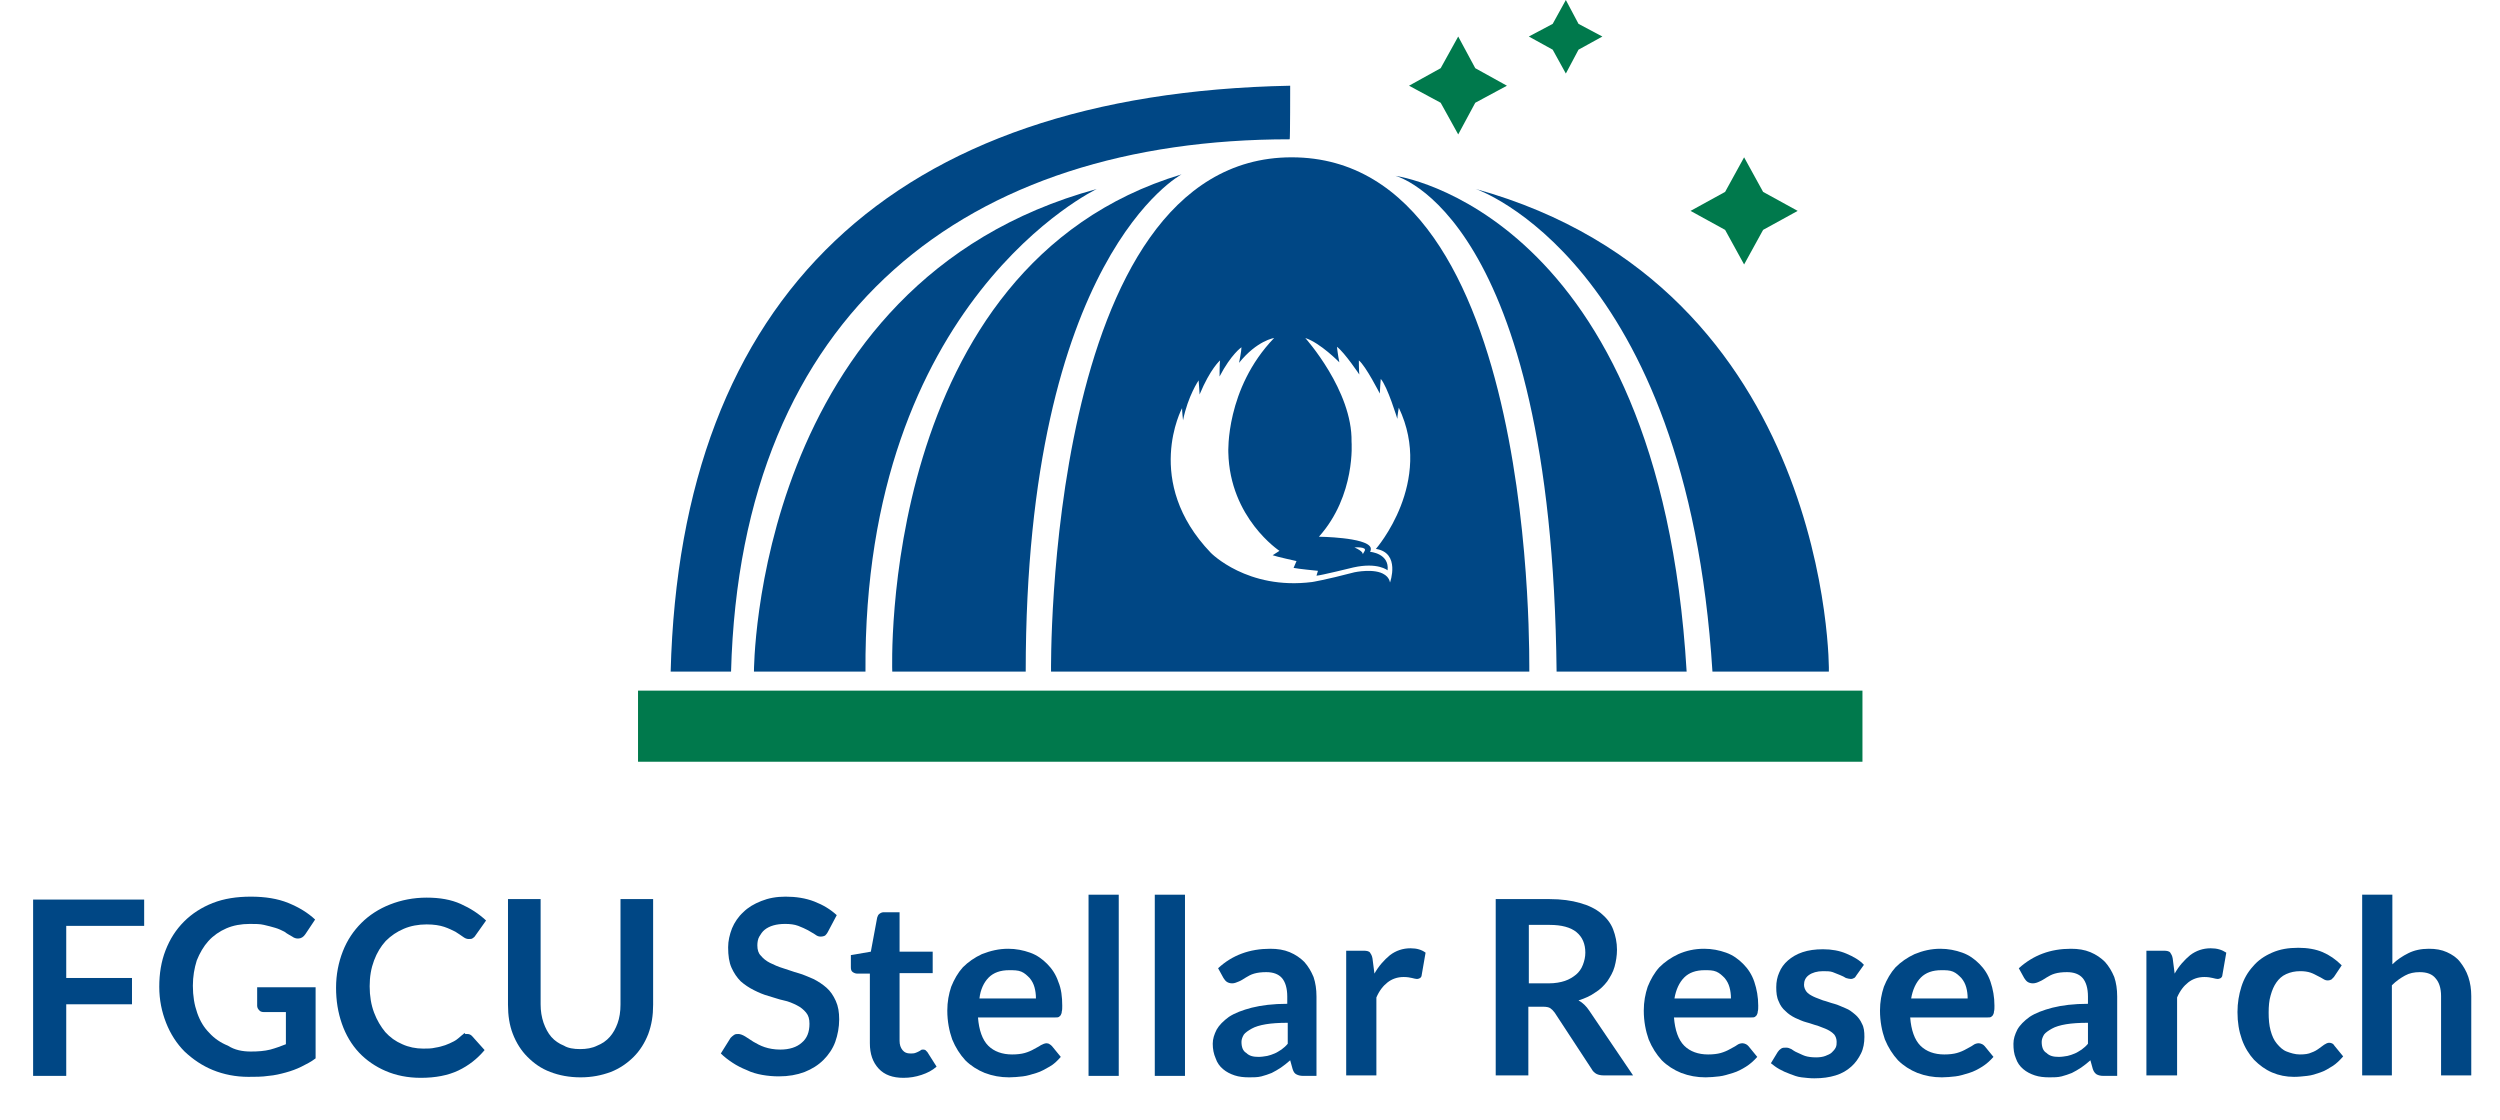
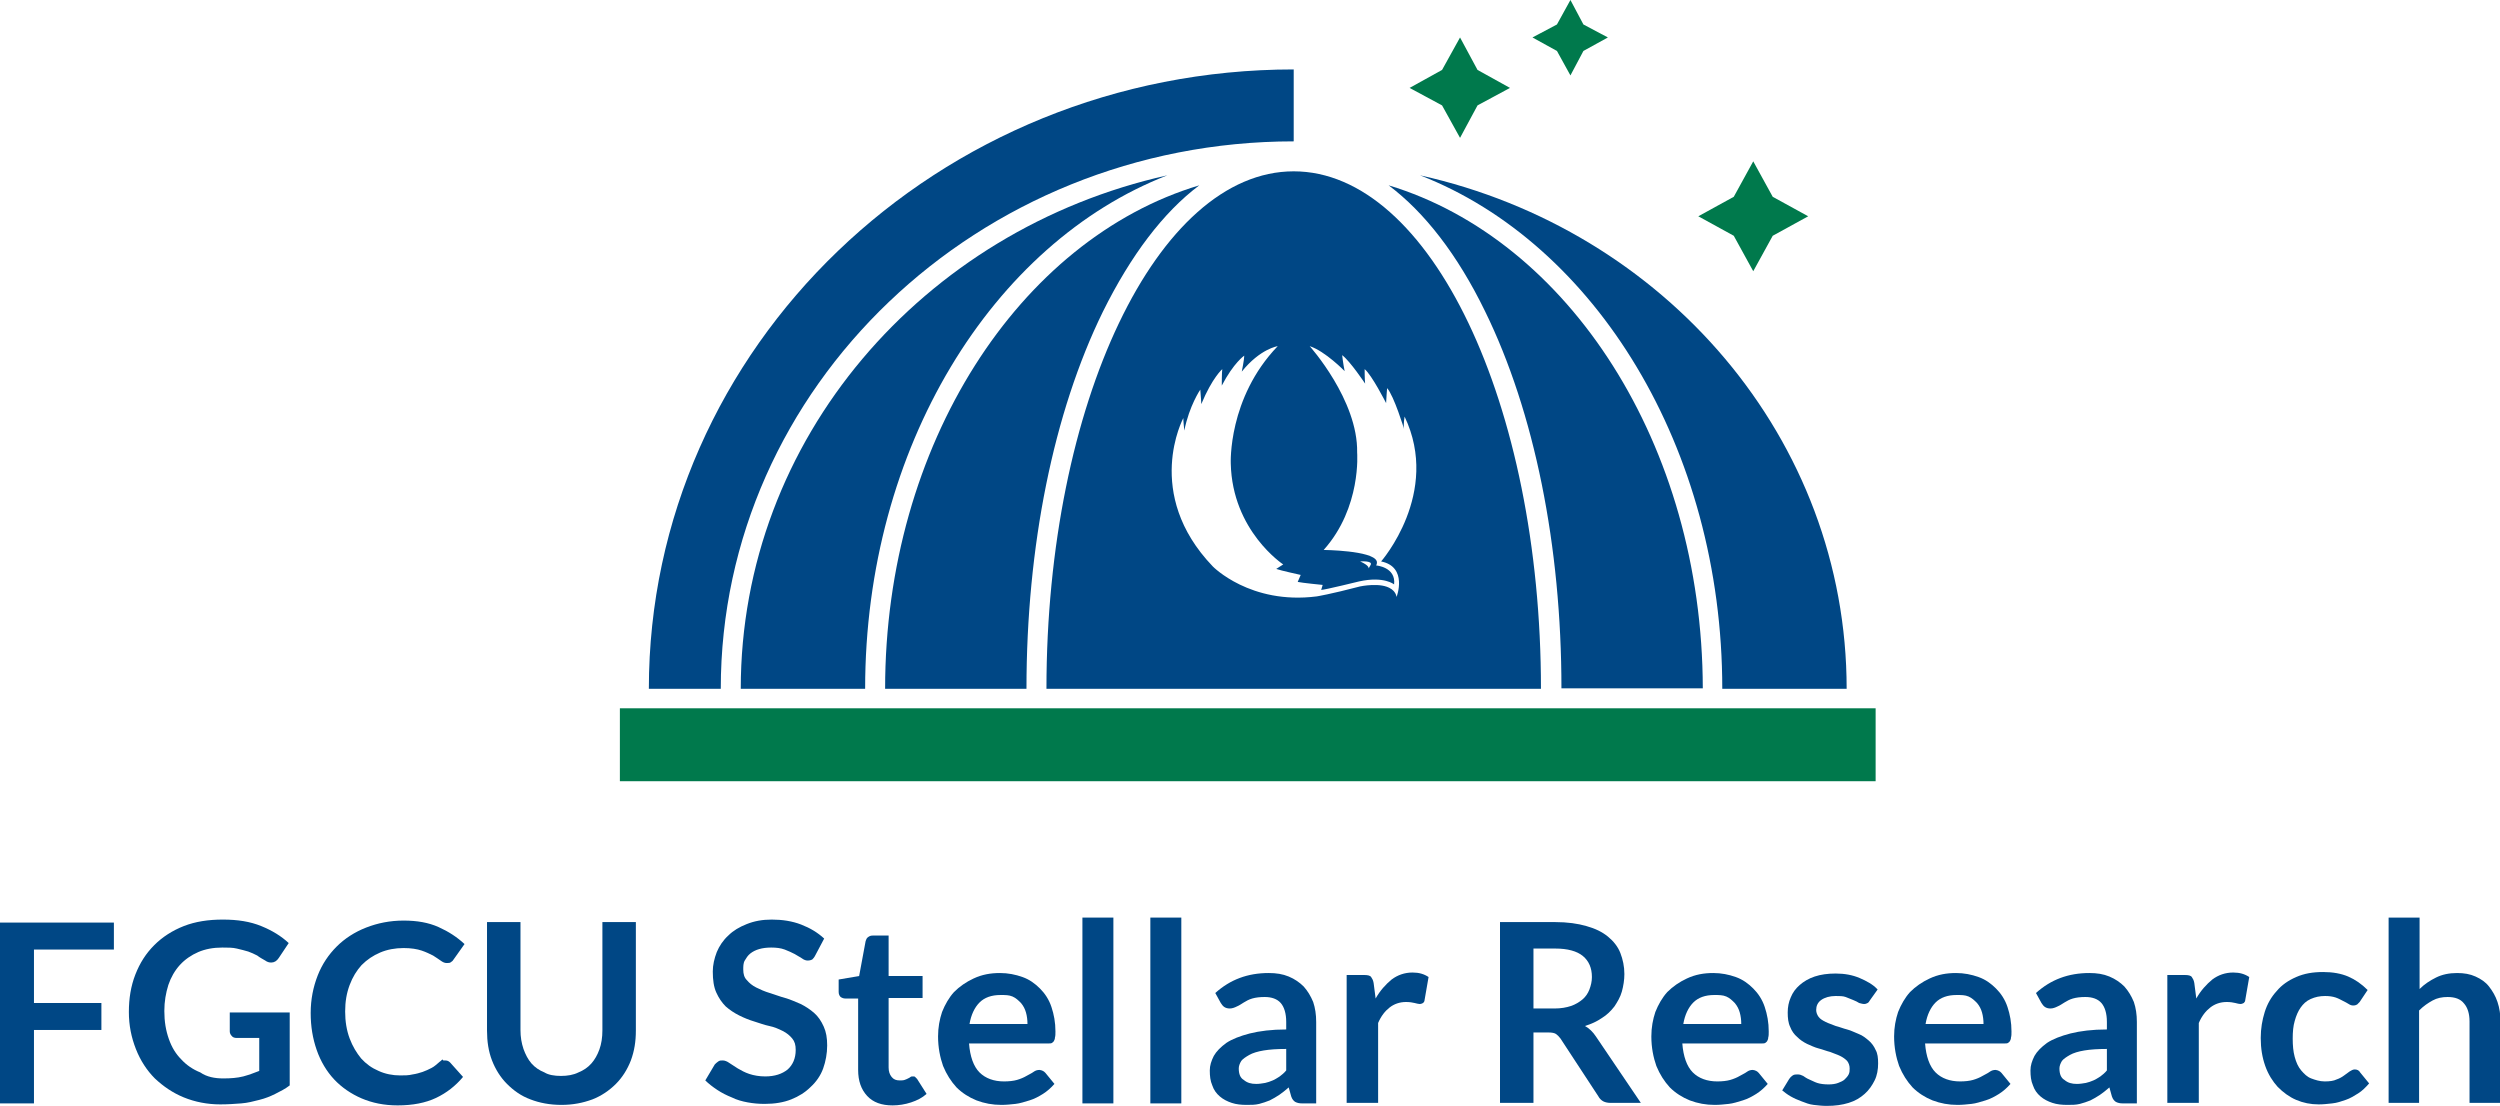
- <svg xmlns="http://www.w3.org/2000/svg" version="1.1" id="Logo" x="0px" y="0px" viewBox="0 0 513.3 229.9" style="enable-background:new 0 0 513.3 229.9;" xml:space="preserve">
+ <svg xmlns="http://www.w3.org/2000/svg" version="1.1" id="Logo" x="0px" y="0px" viewBox="0 0 500.5 221.3" style="enable-background:new 0 0 500.5 221.3;" xml:space="preserve">
  <style type="text/css">
	.st0{fill:#004785;}
	.st1{fill:#00794C;}
- 	.st2{fill:none;}
- 	.st3{enable-background:new    ;}
</style>
-   <g id="Observatory">
-     <path class="st0" d="M242.6,35.8c0,0-32,16.9-32,102.1h-27.4C183.2,137.9,180.1,54.6,242.6,35.8z" />
-     <path class="st0" d="M225.2,38.8c0,0-48,22.8-47.5,99.1h-22.9C154.8,137.9,154.8,58,225.2,38.8z" />
-     <path class="st0" d="M265.2,32.3c-50.7,0-49.4,105.6-49.4,105.6H314C313.9,137.9,316.3,32.3,265.2,32.3z M285.4,119.6   c-0.2-1.1-1.1-1.6-1.1-1.6c-2-1.4-6.2-0.5-6.2-0.5c-6.1,1.6-8.7,2-8.7,2c-13.3,1.7-20.8-6-20.8-6c-14-14.6-5.9-29.7-5.9-29.7   c0,0.7,0.2,2.5,0.2,2.5c1-5,3.2-8.2,3.2-8.2c0.1,1,0.2,2.9,0.2,2.9c2.2-5.3,4.2-7,4.2-7c-0.1,0.5-0.1,3.3-0.1,3.3   c2.4-4.6,4.5-6,4.5-6c0,0.8-0.5,3.2-0.5,3.2c3.7-4.6,7.2-5.1,7.2-5.1c-10,10.4-9.4,23.5-9.4,23.5c0.3,13.5,10.5,20.2,10.5,20.2   l-1.4,0.9c0.8,0.3,4.9,1.2,4.9,1.2c-0.1,0.2-0.6,1.4-0.6,1.4c0.9,0.2,5,0.6,5,0.6c-0.1,0.3-0.3,1-0.3,1c0.7,0,7.6-1.7,7.6-1.7   c5-1.1,7,0.6,7,0.6c0.4-3.5-3.6-3.8-3.6-3.8c0.3-0.5,0.1-0.9,0.1-0.9c-0.9-2.1-10.6-2.2-10.6-2.2c7.6-8.5,6.7-19.5,6.7-19.5   c0.2-10.5-9.5-21.3-9.5-21.3c3.1,1,7,5,7,5c-0.3-1.4-0.5-3.2-0.5-3.2c1.6,1.2,4.6,5.7,4.6,5.7C279,76.2,279,74,279,74   c1.4,1.1,4.3,6.8,4.3,6.8c0-0.6,0.2-3,0.2-3c1.4,1.6,3.4,8.2,3.4,8.2c0-0.6,0.3-2.3,0.3-2.3c7.3,15.3-4.7,29-4.7,29   C287.6,113.5,285.4,119.6,285.4,119.6z M278.1,112.4c0,0,2.6-0.2,2.1,0.7l-0.4,0.7C279.8,113.7,279.9,113.2,278.1,112.4z" />
-     <path class="st0" d="M150.1,137.9c2-74.2,48.8-109.3,114.7-109.3c0.1,0,0.1-11,0.1-11c-81.7,1.6-125.2,43.3-127.2,120.3" />
-     <path class="st0" d="M319.6,137.9c-1-93.9-33.1-101.8-33.1-101.8s54.2,7.3,59.8,101.8H319.6z" />
-     <path class="st0" d="M303,38.8c0,0,43.3,14.6,48.6,99.1h23.9C375.6,137.9,376.1,59.1,303,38.8z" />
-     <polygon class="st1" points="321.5,0 324.1,4.9 329,7.5 324.1,10.2 321.5,15.1 318.8,10.2 313.9,7.5 318.8,4.9  " />
-     <polygon class="st1" points="299.4,7.5 302.9,14 309.4,17.6 302.9,21.1 299.4,27.6 295.8,21.1 289.3,17.6 295.8,14  " />
-     <polygon class="st1" points="358.1,32.3 362,39.4 369.1,43.3 362,47.2 358.1,54.3 354.2,47.2 347.1,43.3 354.2,39.4  " />
-     <rect x="131" y="141.8" class="st1" width="251.4" height="14.6" />
-   </g>
-   <rect y="183.7" class="st2" width="513.3" height="42" />
-   <g class="st3">
-     <path class="st0" d="M29.6,184.7v5.4h-16v10.7h13.5v5.4H13.6v14.7H6.8v-36.2H29.6z" />
-     <path class="st0" d="M51.5,215.9c1.5,0,2.8-0.1,4-0.4c1.1-0.3,2.2-0.7,3.2-1.1v-6.6h-4.5c-0.4,0-0.8-0.1-1-0.4   c-0.2-0.2-0.4-0.5-0.4-0.9v-3.8h12v14.6c-0.9,0.7-1.9,1.2-2.9,1.7c-1,0.5-2.1,0.9-3.2,1.2s-2.3,0.6-3.6,0.7   c-1.3,0.2-2.7,0.2-4.1,0.2c-2.6,0-5.1-0.5-7.3-1.4c-2.2-0.9-4.1-2.2-5.8-3.8c-1.6-1.6-2.9-3.6-3.8-5.9c-0.9-2.3-1.4-4.7-1.4-7.4   c0-2.7,0.4-5.2,1.3-7.5c0.9-2.3,2.1-4.2,3.8-5.9c1.6-1.6,3.6-2.9,5.9-3.8c2.3-0.9,4.9-1.3,7.8-1.3c2.9,0,5.5,0.4,7.7,1.3   c2.2,0.9,4,2,5.5,3.4l-2,3c-0.4,0.6-0.9,0.9-1.5,0.9c-0.4,0-0.8-0.1-1.2-0.4c-0.5-0.3-1.1-0.6-1.6-1c-0.6-0.3-1.2-0.6-1.9-0.8   c-0.7-0.2-1.4-0.4-2.3-0.6c-0.8-0.2-1.8-0.2-2.9-0.2c-1.8,0-3.4,0.3-4.8,0.9c-1.4,0.6-2.7,1.5-3.7,2.6c-1,1.1-1.8,2.5-2.4,4   c-0.5,1.6-0.8,3.3-0.8,5.2c0,2.1,0.3,3.9,0.9,5.6s1.4,3,2.5,4.1c1,1.1,2.3,2,3.8,2.6C48.2,215.6,49.8,215.9,51.5,215.9z" />
-     <path class="st0" d="M95.9,212.3c0.4,0,0.7,0.1,1,0.4l2.6,2.9c-1.5,1.8-3.3,3.2-5.4,4.2s-4.7,1.5-7.7,1.5c-2.7,0-5.1-0.5-7.2-1.4   c-2.1-0.9-4-2.2-5.5-3.8s-2.7-3.6-3.5-5.9c-0.8-2.3-1.2-4.7-1.2-7.4c0-2.7,0.5-5.2,1.4-7.5c0.9-2.3,2.2-4.2,3.8-5.8   c1.6-1.6,3.6-2.9,5.9-3.8s4.8-1.4,7.5-1.4c2.7,0,5,0.4,7,1.3c2,0.9,3.7,2,5.2,3.4l-2.2,3.1c-0.1,0.2-0.3,0.4-0.5,0.5   c-0.2,0.2-0.5,0.2-0.9,0.2c-0.4,0-0.8-0.2-1.2-0.5s-0.9-0.6-1.5-1c-0.6-0.3-1.4-0.7-2.3-1c-0.9-0.3-2.1-0.5-3.6-0.5   c-1.7,0-3.3,0.3-4.7,0.9c-1.4,0.6-2.6,1.4-3.7,2.5c-1,1.1-1.8,2.4-2.4,4c-0.6,1.6-0.9,3.3-0.9,5.3c0,2,0.3,3.8,0.9,5.4   c0.6,1.6,1.4,2.9,2.3,4c1,1.1,2.1,1.9,3.5,2.5c1.3,0.6,2.8,0.9,4.3,0.9c0.9,0,1.7,0,2.5-0.2c0.7-0.1,1.4-0.3,2-0.5s1.2-0.5,1.8-0.8   c0.6-0.3,1.1-0.8,1.7-1.3c0.2-0.1,0.3-0.3,0.5-0.4C95.5,212.4,95.7,212.3,95.9,212.3z" />
-     <path class="st0" d="M119.1,215.4c1.3,0,2.5-0.2,3.5-0.7c1-0.4,1.9-1,2.6-1.8c0.7-0.8,1.2-1.7,1.6-2.8c0.4-1.1,0.6-2.4,0.6-3.8   v-21.7h6.7v21.7c0,2.2-0.3,4.1-1,6c-0.7,1.8-1.7,3.4-3,4.7c-1.3,1.3-2.9,2.4-4.7,3.1c-1.9,0.7-3.9,1.1-6.2,1.1   c-2.3,0-4.4-0.4-6.2-1.1c-1.9-0.7-3.4-1.8-4.7-3.1s-2.3-2.9-3-4.7c-0.7-1.8-1-3.8-1-6v-21.7h6.7v21.6c0,1.4,0.2,2.6,0.6,3.8   c0.4,1.1,0.9,2.1,1.6,2.9c0.7,0.8,1.6,1.4,2.6,1.8C116.6,215.2,117.8,215.4,119.1,215.4z" />
-     <path class="st0" d="M170,191.3c-0.2,0.4-0.4,0.6-0.6,0.8c-0.2,0.1-0.5,0.2-0.9,0.2s-0.7-0.1-1.1-0.4c-0.4-0.3-0.9-0.5-1.5-0.9   c-0.6-0.3-1.2-0.6-2-0.9c-0.8-0.3-1.7-0.4-2.7-0.4c-0.9,0-1.7,0.1-2.4,0.3c-0.7,0.2-1.3,0.5-1.8,0.9c-0.5,0.4-0.8,0.9-1.1,1.4   s-0.4,1.2-0.4,1.8c0,0.9,0.2,1.6,0.7,2.1c0.5,0.6,1.1,1.1,1.9,1.5c0.8,0.4,1.7,0.8,2.7,1.1s2,0.7,3.1,1s2.1,0.8,3.1,1.2   c1,0.5,1.9,1.1,2.7,1.8c0.8,0.7,1.4,1.6,1.9,2.7c0.5,1.1,0.7,2.3,0.7,3.8c0,1.6-0.3,3.2-0.8,4.6s-1.4,2.7-2.4,3.7   c-1.1,1.1-2.4,1.9-3.9,2.5c-1.6,0.6-3.3,0.9-5.3,0.9c-1.1,0-2.3-0.1-3.4-0.3c-1.1-0.2-2.2-0.5-3.2-1c-1-0.4-2-0.9-2.9-1.5   c-0.9-0.6-1.7-1.2-2.4-1.9l2-3.2c0.2-0.2,0.4-0.4,0.7-0.6c0.3-0.2,0.5-0.2,0.9-0.2c0.4,0,0.9,0.2,1.4,0.5c0.5,0.3,1.1,0.7,1.7,1.1   c0.7,0.4,1.4,0.8,2.3,1.1c0.9,0.3,2,0.5,3.2,0.5c1.9,0,3.4-0.5,4.4-1.4c1.1-0.9,1.6-2.2,1.6-3.9c0-1-0.2-1.7-0.7-2.3   c-0.5-0.6-1.1-1.1-1.9-1.5c-0.8-0.4-1.7-0.8-2.7-1s-2-0.6-3.1-0.9s-2-0.7-3-1.2s-1.9-1.1-2.7-1.8c-0.8-0.8-1.4-1.7-1.9-2.8   s-0.7-2.5-0.7-4.2c0-1.3,0.3-2.6,0.8-3.9c0.5-1.2,1.3-2.4,2.3-3.3c1-1,2.2-1.7,3.7-2.3c1.5-0.6,3.1-0.9,5-0.9c2.1,0,4.1,0.3,5.9,1   c1.8,0.7,3.3,1.6,4.6,2.8L170,191.3z" />
-     <path class="st0" d="M185.5,221.3c-2.2,0-3.9-0.6-5.1-1.9c-1.2-1.3-1.8-3-1.8-5.2v-14.3H176c-0.3,0-0.6-0.1-0.9-0.3s-0.4-0.5-0.4-1   v-2.5l4.1-0.7l1.3-7c0.1-0.3,0.2-0.6,0.5-0.8s0.5-0.3,0.9-0.3h3.2v8.1h6.8v4.4h-6.8v13.9c0,0.8,0.2,1.4,0.6,1.9   c0.4,0.5,0.9,0.7,1.6,0.7c0.4,0,0.7,0,1-0.1c0.3-0.1,0.5-0.2,0.7-0.3c0.2-0.1,0.4-0.2,0.5-0.3c0.1-0.1,0.3-0.1,0.4-0.1   c0.2,0,0.3,0,0.5,0.1c0.1,0.1,0.2,0.2,0.4,0.4l1.9,3c-0.9,0.8-1.9,1.3-3.1,1.7C188,221.1,186.8,221.3,185.5,221.3z" />
-     <path class="st0" d="M207,194.8c1.6,0,3.1,0.3,4.5,0.8c1.4,0.5,2.5,1.3,3.5,2.3c1,1,1.8,2.2,2.3,3.7c0.6,1.4,0.8,3.1,0.8,4.9   c0,0.5,0,0.9-0.1,1.2c0,0.3-0.1,0.5-0.2,0.7c-0.1,0.2-0.3,0.3-0.4,0.4c-0.2,0.1-0.4,0.1-0.7,0.1h-15.9c0.2,2.6,0.9,4.6,2.1,5.8   c1.2,1.2,2.9,1.8,4.9,1.8c1,0,1.9-0.1,2.6-0.3s1.4-0.5,1.9-0.8c0.5-0.3,1-0.5,1.4-0.8c0.4-0.2,0.8-0.4,1.2-0.4   c0.2,0,0.5,0.1,0.6,0.2c0.2,0.1,0.3,0.2,0.5,0.4l1.8,2.2c-0.7,0.8-1.4,1.5-2.3,2c-0.9,0.5-1.7,1-2.7,1.3s-1.9,0.6-2.8,0.7   s-1.9,0.2-2.8,0.2c-1.8,0-3.4-0.3-5-0.9c-1.5-0.6-2.9-1.5-4-2.6c-1.1-1.2-2-2.6-2.7-4.3c-0.6-1.7-1-3.7-1-5.9   c0-1.8,0.3-3.4,0.8-4.9c0.6-1.5,1.4-2.9,2.4-4c1.1-1.1,2.4-2,3.9-2.7C203.4,195.2,205.1,194.8,207,194.8z M207.2,199.2   c-1.8,0-3.2,0.5-4.2,1.5s-1.7,2.5-1.9,4.3h11.6c0-0.8-0.1-1.6-0.3-2.3c-0.2-0.7-0.5-1.3-1-1.9c-0.5-0.5-1-1-1.7-1.3   S208.1,199.2,207.2,199.2z" />
-     <path class="st0" d="M229.7,183.7v37.2h-6.2v-37.2H229.7z" />
-     <path class="st0" d="M243.3,183.7v37.2h-6.2v-37.2H243.3z" />
-     <path class="st0" d="M270.4,220.9h-2.8c-0.6,0-1-0.1-1.4-0.3s-0.6-0.5-0.8-1.1l-0.5-1.8c-0.7,0.6-1.3,1.1-1.9,1.5s-1.3,0.8-1.9,1.1   c-0.7,0.3-1.4,0.5-2.1,0.7c-0.8,0.2-1.6,0.2-2.5,0.2c-1.1,0-2.1-0.1-3-0.4c-0.9-0.3-1.7-0.7-2.4-1.3s-1.2-1.3-1.5-2.2   c-0.4-0.9-0.6-1.9-0.6-3c0-1,0.3-1.9,0.8-2.9c0.5-0.9,1.4-1.8,2.5-2.6c1.2-0.8,2.8-1.4,4.7-1.9c2-0.5,4.4-0.8,7.3-0.8v-1.5   c0-1.7-0.4-3-1.1-3.8c-0.7-0.8-1.8-1.2-3.2-1.2c-1,0-1.8,0.1-2.5,0.3c-0.7,0.2-1.2,0.5-1.7,0.8c-0.5,0.3-0.9,0.6-1.4,0.8   s-0.9,0.4-1.4,0.4c-0.4,0-0.8-0.1-1.1-0.3c-0.3-0.2-0.5-0.5-0.7-0.8l-1.1-2c2.9-2.7,6.5-4,10.7-4c1.5,0,2.8,0.2,4,0.7   c1.2,0.5,2.2,1.2,3,2c0.8,0.9,1.4,1.9,1.9,3.1c0.4,1.2,0.6,2.5,0.6,4V220.9z M258.4,217c0.6,0,1.2-0.1,1.8-0.2   c0.5-0.1,1-0.3,1.5-0.5c0.5-0.2,0.9-0.5,1.4-0.8c0.4-0.3,0.9-0.7,1.3-1.2V210c-1.8,0-3.3,0.1-4.5,0.3c-1.2,0.2-2.2,0.5-2.9,0.9   c-0.7,0.4-1.3,0.8-1.6,1.2c-0.3,0.5-0.5,1-0.5,1.5c0,1.1,0.3,1.9,1,2.3C256.5,216.8,257.3,217,258.4,217z" />
-     <path class="st0" d="M276.4,220.9v-25.7h3.6c0.6,0,1.1,0.1,1.3,0.4s0.4,0.6,0.5,1.2l0.4,3.1c0.9-1.6,2-2.8,3.2-3.8   c1.2-0.9,2.6-1.4,4.2-1.4c1.3,0,2.3,0.3,3.1,0.9l-0.8,4.6c0,0.3-0.2,0.5-0.3,0.6c-0.2,0.1-0.4,0.2-0.7,0.2c-0.2,0-0.6-0.1-1-0.2   c-0.4-0.1-1-0.2-1.7-0.2c-1.3,0-2.4,0.4-3.3,1.1c-0.9,0.7-1.7,1.7-2.3,3.1v16H276.4z" />
-     <path class="st0" d="M313.8,206.7v14.1h-6.7v-36.2h11c2.5,0,4.6,0.3,6.3,0.8c1.8,0.5,3.2,1.2,4.3,2.1c1.1,0.9,2,2,2.5,3.3   c0.5,1.3,0.8,2.7,0.8,4.2c0,1.2-0.2,2.4-0.5,3.5s-0.9,2.1-1.5,3c-0.7,0.9-1.5,1.7-2.5,2.3c-1,0.7-2.1,1.2-3.4,1.6   c0.9,0.5,1.6,1.2,2.2,2.1l9,13.3h-6c-0.6,0-1.1-0.1-1.5-0.3s-0.8-0.6-1-1l-7.6-11.6c-0.3-0.4-0.6-0.7-0.9-0.9s-0.8-0.3-1.5-0.3   H313.8z M313.8,201.9h4.2c1.3,0,2.4-0.2,3.3-0.5s1.7-0.8,2.3-1.3s1.1-1.2,1.4-2s0.5-1.6,0.5-2.5c0-1.8-0.6-3.2-1.8-4.2   c-1.2-1-3.1-1.5-5.5-1.5h-4.3V201.9z" />
-     <path class="st0" d="M349.9,194.8c1.6,0,3.1,0.3,4.5,0.8c1.4,0.5,2.5,1.3,3.5,2.3c1,1,1.8,2.2,2.3,3.7s0.8,3.1,0.8,4.9   c0,0.5,0,0.9-0.1,1.2c0,0.3-0.1,0.5-0.2,0.7c-0.1,0.2-0.3,0.3-0.4,0.4c-0.2,0.1-0.4,0.1-0.7,0.1h-15.9c0.2,2.6,0.9,4.6,2.1,5.8   s2.9,1.8,4.9,1.8c1,0,1.9-0.1,2.6-0.3c0.7-0.2,1.4-0.5,1.9-0.8c0.5-0.3,1-0.5,1.4-0.8s0.8-0.4,1.2-0.4c0.2,0,0.5,0.1,0.7,0.2   s0.3,0.2,0.5,0.4l1.8,2.2c-0.7,0.8-1.5,1.5-2.3,2c-0.8,0.5-1.7,1-2.7,1.3s-1.9,0.6-2.8,0.7s-1.9,0.2-2.8,0.2c-1.8,0-3.4-0.3-5-0.9   c-1.5-0.6-2.9-1.5-4-2.6c-1.1-1.2-2-2.6-2.7-4.3c-0.6-1.7-1-3.7-1-5.9c0-1.8,0.3-3.4,0.8-4.9c0.6-1.5,1.4-2.9,2.4-4   c1.1-1.1,2.4-2,3.9-2.7C346.2,195.2,347.9,194.8,349.9,194.8z M350,199.2c-1.8,0-3.2,0.5-4.2,1.5s-1.7,2.5-2,4.3h11.6   c0-0.8-0.1-1.6-0.3-2.3c-0.2-0.7-0.5-1.3-1-1.9c-0.5-0.5-1-1-1.7-1.3S350.9,199.2,350,199.2z" />
-     <path class="st0" d="M381.2,200.2c-0.2,0.3-0.3,0.5-0.5,0.6c-0.2,0.1-0.4,0.2-0.7,0.2c-0.3,0-0.6-0.1-1-0.2   c-0.3-0.2-0.7-0.4-1.2-0.6c-0.5-0.2-1-0.4-1.5-0.6s-1.3-0.2-2-0.2c-1.2,0-2.2,0.3-2.9,0.8c-0.7,0.5-1,1.2-1,2c0,0.5,0.2,1,0.5,1.4   s0.8,0.7,1.4,1s1.3,0.5,2,0.8c0.8,0.2,1.5,0.5,2.3,0.7s1.5,0.6,2.3,0.9c0.8,0.3,1.4,0.8,2,1.3c0.6,0.5,1.1,1.2,1.4,1.9   c0.4,0.7,0.5,1.6,0.5,2.7c0,1.2-0.2,2.4-0.7,3.4c-0.5,1-1.1,1.9-2,2.7c-0.9,0.8-1.9,1.4-3.2,1.8c-1.3,0.4-2.7,0.6-4.4,0.6   c-0.9,0-1.7-0.1-2.6-0.2s-1.6-0.4-2.4-0.7s-1.5-0.6-2.2-1c-0.7-0.4-1.2-0.8-1.7-1.2l1.4-2.3c0.2-0.3,0.4-0.5,0.7-0.7s0.6-0.2,1-0.2   c0.4,0,0.7,0.1,1.1,0.3c0.3,0.2,0.7,0.5,1.2,0.7c0.5,0.2,1,0.5,1.6,0.7s1.4,0.3,2.3,0.3c0.7,0,1.4-0.1,1.9-0.3   c0.5-0.2,1-0.4,1.3-0.7s0.6-0.6,0.8-1s0.2-0.8,0.2-1.2c0-0.6-0.2-1.1-0.5-1.5c-0.4-0.4-0.8-0.7-1.4-1c-0.6-0.3-1.3-0.5-2-0.8   c-0.8-0.2-1.5-0.5-2.3-0.7s-1.6-0.6-2.3-0.9c-0.8-0.4-1.4-0.8-2-1.4c-0.6-0.5-1.1-1.2-1.4-2c-0.4-0.8-0.5-1.8-0.5-2.9   c0-1.1,0.2-2.1,0.6-3c0.4-1,1-1.8,1.8-2.5c0.8-0.7,1.8-1.3,3-1.7c1.2-0.4,2.6-0.6,4.2-0.6c1.8,0,3.4,0.3,4.8,0.9s2.7,1.3,3.6,2.3   L381.2,200.2z" />
-     <path class="st0" d="M398.4,194.8c1.6,0,3.1,0.3,4.5,0.8c1.4,0.5,2.5,1.3,3.5,2.3c1,1,1.8,2.2,2.3,3.7s0.8,3.1,0.8,4.9   c0,0.5,0,0.9-0.1,1.2c0,0.3-0.1,0.5-0.2,0.7c-0.1,0.2-0.3,0.3-0.4,0.4c-0.2,0.1-0.4,0.1-0.7,0.1h-15.9c0.2,2.6,0.9,4.6,2.1,5.8   s2.9,1.8,4.9,1.8c1,0,1.9-0.1,2.6-0.3c0.7-0.2,1.4-0.5,1.9-0.8c0.5-0.3,1-0.5,1.4-0.8s0.8-0.4,1.2-0.4c0.2,0,0.5,0.1,0.7,0.2   s0.3,0.2,0.5,0.4l1.8,2.2c-0.7,0.8-1.5,1.5-2.3,2c-0.8,0.5-1.7,1-2.7,1.3s-1.9,0.6-2.8,0.7s-1.9,0.2-2.8,0.2c-1.8,0-3.4-0.3-5-0.9   c-1.5-0.6-2.9-1.5-4-2.6c-1.1-1.2-2-2.6-2.7-4.3c-0.6-1.7-1-3.7-1-5.9c0-1.8,0.3-3.4,0.8-4.9c0.6-1.5,1.4-2.9,2.4-4   c1.1-1.1,2.4-2,3.9-2.7C394.8,195.2,396.5,194.8,398.4,194.8z M398.6,199.2c-1.8,0-3.2,0.5-4.2,1.5s-1.7,2.5-2,4.3H404   c0-0.8-0.1-1.6-0.3-2.3c-0.2-0.7-0.5-1.3-1-1.9c-0.5-0.5-1-1-1.7-1.3S399.5,199.2,398.6,199.2z" />
-     <path class="st0" d="M434.7,220.9h-2.8c-0.6,0-1-0.1-1.4-0.3c-0.3-0.2-0.6-0.5-0.8-1.1l-0.5-1.8c-0.7,0.6-1.3,1.1-1.9,1.5   s-1.3,0.8-1.9,1.1c-0.7,0.3-1.4,0.5-2.1,0.7c-0.8,0.2-1.6,0.2-2.5,0.2c-1.1,0-2.1-0.1-3-0.4c-0.9-0.3-1.7-0.7-2.4-1.3   s-1.2-1.3-1.5-2.2c-0.4-0.9-0.5-1.9-0.5-3c0-1,0.3-1.9,0.8-2.9c0.5-0.9,1.4-1.8,2.5-2.6c1.2-0.8,2.8-1.4,4.7-1.9   c2-0.5,4.4-0.8,7.3-0.8v-1.5c0-1.7-0.4-3-1.1-3.8c-0.7-0.8-1.8-1.2-3.2-1.2c-1,0-1.8,0.1-2.5,0.3c-0.7,0.2-1.2,0.5-1.7,0.8   c-0.5,0.3-0.9,0.6-1.4,0.8c-0.4,0.2-0.9,0.4-1.4,0.4c-0.4,0-0.8-0.1-1.1-0.3s-0.5-0.5-0.7-0.8l-1.1-2c3-2.7,6.5-4,10.7-4   c1.5,0,2.8,0.2,4,0.7c1.2,0.5,2.2,1.2,3,2c0.8,0.9,1.4,1.9,1.9,3.1c0.4,1.2,0.6,2.5,0.6,4V220.9z M422.7,217c0.6,0,1.2-0.1,1.8-0.2   c0.5-0.1,1-0.3,1.5-0.5c0.5-0.2,0.9-0.5,1.4-0.8c0.4-0.3,0.9-0.7,1.3-1.2V210c-1.8,0-3.3,0.1-4.5,0.3s-2.2,0.5-2.9,0.9   s-1.3,0.8-1.6,1.2c-0.3,0.5-0.5,1-0.5,1.5c0,1.1,0.3,1.9,1,2.3C420.8,216.8,421.6,217,422.7,217z" />
-     <path class="st0" d="M440.7,220.9v-25.7h3.6c0.6,0,1.1,0.1,1.3,0.4s0.4,0.6,0.5,1.2l0.4,3.1c0.9-1.6,2-2.8,3.2-3.8   c1.2-0.9,2.6-1.4,4.2-1.4c1.3,0,2.3,0.3,3.2,0.9l-0.8,4.6c0,0.3-0.2,0.5-0.3,0.6c-0.2,0.1-0.4,0.2-0.7,0.2c-0.2,0-0.6-0.1-1-0.2   c-0.4-0.1-1-0.2-1.7-0.2c-1.3,0-2.4,0.4-3.3,1.1c-0.9,0.7-1.7,1.7-2.3,3.1v16H440.7z" />
-     <path class="st0" d="M479.2,200.6c-0.2,0.2-0.4,0.4-0.5,0.5c-0.2,0.1-0.4,0.2-0.8,0.2c-0.3,0-0.6-0.1-0.9-0.3   c-0.3-0.2-0.7-0.4-1.1-0.6c-0.4-0.2-0.9-0.5-1.5-0.7c-0.6-0.2-1.3-0.3-2.1-0.3c-1.1,0-2,0.2-2.9,0.6s-1.5,1-2,1.7   c-0.5,0.7-0.9,1.6-1.2,2.7c-0.3,1-0.4,2.2-0.4,3.5c0,1.4,0.1,2.6,0.4,3.7c0.3,1.1,0.7,2,1.3,2.7c0.6,0.7,1.2,1.3,2,1.6   s1.7,0.6,2.7,0.6s1.8-0.1,2.4-0.4c0.6-0.2,1.1-0.5,1.5-0.8s0.8-0.6,1.1-0.8c0.3-0.2,0.7-0.4,1-0.4c0.5,0,0.9,0.2,1.1,0.6l1.8,2.2   c-0.7,0.8-1.4,1.5-2.2,2c-0.8,0.5-1.6,1-2.5,1.3s-1.7,0.6-2.7,0.7c-0.9,0.1-1.8,0.2-2.7,0.2c-1.6,0-3.1-0.3-4.5-0.9   c-1.4-0.6-2.6-1.5-3.7-2.6c-1-1.1-1.9-2.5-2.5-4.2s-0.9-3.5-0.9-5.6c0-1.9,0.3-3.6,0.8-5.2c0.5-1.6,1.3-3,2.4-4.2   c1-1.2,2.3-2.1,3.9-2.8s3.3-1,5.4-1c1.9,0,3.6,0.3,5,0.9c1.4,0.6,2.7,1.5,3.9,2.7L479.2,200.6z" />
-     <path class="st0" d="M485,220.9v-37.2h6.2V198c1-1,2.1-1.7,3.3-2.3c1.2-0.6,2.6-0.9,4.2-0.9c1.4,0,2.6,0.2,3.7,0.7   c1.1,0.5,2,1.1,2.7,2c0.7,0.9,1.3,1.9,1.7,3.1c0.4,1.2,0.6,2.5,0.6,3.9v16.3h-6.2v-16.3c0-1.6-0.4-2.8-1.1-3.6   c-0.7-0.9-1.8-1.3-3.3-1.3c-1.1,0-2.1,0.2-3,0.7c-0.9,0.5-1.8,1.1-2.7,2v18.5H485z" />
+   <g>
+     <g>
+       <path class="st0" d="M22.8,184.7v5.4h-16v10.7h13.5v5.4H6.8v14.7H0v-36.2H22.8z" />
+       <path class="st0" d="M44.7,215.9c1.5,0,2.8-0.1,4-0.4c1.1-0.3,2.2-0.7,3.2-1.1v-6.6h-4.5c-0.4,0-0.8-0.1-1-0.4    c-0.2-0.2-0.4-0.5-0.4-0.9v-3.8h12v14.6c-0.9,0.7-1.9,1.2-2.9,1.7c-1,0.5-2,0.9-3.2,1.2s-2.3,0.6-3.6,0.7s-2.7,0.2-4.2,0.2    c-2.6,0-5.1-0.5-7.3-1.4c-2.2-0.9-4.1-2.2-5.8-3.8c-1.6-1.6-2.9-3.6-3.8-5.9c-0.9-2.3-1.4-4.7-1.4-7.4c0-2.7,0.4-5.2,1.3-7.5    c0.9-2.3,2.1-4.2,3.8-5.9c1.6-1.6,3.6-2.9,5.9-3.8c2.3-0.9,4.9-1.3,7.8-1.3c3,0,5.5,0.4,7.7,1.3c2.2,0.9,4,2,5.5,3.4l-2,3    c-0.4,0.6-0.9,0.9-1.5,0.9c-0.4,0-0.8-0.1-1.2-0.4c-0.5-0.3-1.1-0.6-1.6-1c-0.6-0.3-1.2-0.6-1.8-0.8c-0.7-0.2-1.4-0.4-2.3-0.6    c-0.8-0.2-1.8-0.2-2.9-0.2c-1.8,0-3.4,0.3-4.8,0.9c-1.4,0.6-2.7,1.5-3.7,2.6c-1,1.1-1.8,2.5-2.3,4c-0.5,1.6-0.8,3.3-0.8,5.2    c0,2.1,0.3,3.9,0.9,5.6s1.4,3,2.5,4.1c1,1.1,2.3,2,3.8,2.6C41.4,215.6,43,215.9,44.7,215.9z" />
+       <path class="st0" d="M89.1,212.3c0.4,0,0.7,0.1,1,0.4l2.6,2.9c-1.5,1.8-3.3,3.2-5.4,4.2s-4.7,1.5-7.7,1.5c-2.7,0-5.1-0.5-7.2-1.4    c-2.1-0.9-4-2.2-5.5-3.8s-2.7-3.6-3.5-5.9c-0.8-2.3-1.2-4.7-1.2-7.4c0-2.7,0.5-5.2,1.4-7.5c0.9-2.3,2.2-4.2,3.8-5.8    c1.6-1.6,3.6-2.9,5.9-3.8s4.8-1.4,7.5-1.4c2.7,0,5,0.4,7,1.3c2,0.9,3.7,2,5.2,3.4l-2.2,3.1c-0.1,0.2-0.3,0.4-0.5,0.5    c-0.2,0.2-0.5,0.2-0.9,0.2c-0.4,0-0.8-0.2-1.2-0.5s-0.9-0.6-1.5-1c-0.6-0.3-1.4-0.7-2.3-1c-0.9-0.3-2.1-0.5-3.6-0.5    c-1.7,0-3.3,0.3-4.7,0.9s-2.6,1.4-3.7,2.5c-1,1.1-1.8,2.4-2.4,4c-0.6,1.6-0.9,3.3-0.9,5.3c0,2,0.3,3.8,0.9,5.4    c0.6,1.6,1.4,2.9,2.3,4c1,1.1,2.1,1.9,3.5,2.5c1.3,0.6,2.8,0.9,4.3,0.9c0.9,0,1.7,0,2.5-0.2c0.7-0.1,1.4-0.3,2-0.5    s1.2-0.5,1.8-0.8c0.6-0.3,1.1-0.8,1.7-1.3c0.2-0.1,0.3-0.3,0.5-0.4C88.7,212.4,88.9,212.3,89.1,212.3z" />
+       <path class="st0" d="M112.3,215.4c1.3,0,2.5-0.2,3.5-0.7c1-0.4,1.9-1,2.6-1.8c0.7-0.8,1.2-1.7,1.6-2.8c0.4-1.1,0.6-2.4,0.6-3.8    v-21.7h6.7v21.7c0,2.2-0.3,4.1-1,6c-0.7,1.8-1.7,3.4-3,4.7s-2.9,2.4-4.7,3.1c-1.9,0.7-3.9,1.1-6.2,1.1c-2.3,0-4.4-0.4-6.2-1.1    c-1.9-0.7-3.4-1.8-4.7-3.1s-2.3-2.9-3-4.7c-0.7-1.8-1-3.8-1-6v-21.7h6.7v21.6c0,1.4,0.2,2.6,0.6,3.8c0.4,1.1,0.9,2.1,1.6,2.9    c0.7,0.8,1.6,1.4,2.6,1.8C109.8,215.2,111,215.4,112.3,215.4z" />
+       <path class="st0" d="M163.2,191.3c-0.2,0.4-0.4,0.6-0.6,0.8c-0.2,0.1-0.5,0.2-0.9,0.2c-0.3,0-0.7-0.1-1.1-0.4    c-0.4-0.3-0.9-0.5-1.5-0.9c-0.6-0.3-1.2-0.6-2-0.9c-0.8-0.3-1.7-0.4-2.7-0.4c-0.9,0-1.7,0.1-2.4,0.3c-0.7,0.2-1.3,0.5-1.8,0.9    c-0.5,0.4-0.8,0.9-1.1,1.4s-0.3,1.2-0.3,1.8c0,0.9,0.2,1.6,0.7,2.1c0.5,0.6,1.1,1.1,1.9,1.5c0.8,0.4,1.7,0.8,2.7,1.1s2,0.7,3.1,1    s2.1,0.8,3.1,1.2c1,0.5,1.9,1.1,2.7,1.8s1.4,1.6,1.9,2.7c0.5,1.1,0.7,2.3,0.7,3.8c0,1.6-0.3,3.2-0.8,4.6s-1.4,2.7-2.5,3.7    c-1.1,1.1-2.4,1.9-3.9,2.5c-1.5,0.6-3.3,0.9-5.3,0.9c-1.2,0-2.3-0.1-3.4-0.3c-1.1-0.2-2.2-0.5-3.2-1c-1-0.4-2-0.9-2.9-1.5    c-0.9-0.6-1.7-1.2-2.4-1.9l1.9-3.2c0.2-0.2,0.4-0.4,0.7-0.6c0.3-0.2,0.5-0.2,0.9-0.2c0.4,0,0.9,0.2,1.3,0.5    c0.5,0.3,1.1,0.7,1.7,1.1c0.7,0.4,1.4,0.8,2.3,1.1s2,0.5,3.2,0.5c1.9,0,3.4-0.5,4.5-1.4c1-0.9,1.6-2.2,1.6-3.9    c0-1-0.2-1.7-0.7-2.3c-0.5-0.6-1.1-1.1-1.9-1.5c-0.8-0.4-1.7-0.8-2.7-1s-2-0.6-3-0.9s-2-0.7-3-1.2s-1.9-1.1-2.7-1.8    c-0.8-0.8-1.4-1.7-1.9-2.8s-0.7-2.5-0.7-4.2c0-1.3,0.3-2.6,0.8-3.9c0.5-1.2,1.3-2.4,2.3-3.3c1-1,2.2-1.7,3.7-2.3    c1.5-0.6,3.1-0.9,5-0.9c2.1,0,4.1,0.3,5.9,1s3.3,1.6,4.6,2.8L163.2,191.3z" />
+       <path class="st0" d="M178.7,221.3c-2.2,0-3.9-0.6-5.1-1.9c-1.2-1.3-1.8-3-1.8-5.2v-14.3h-2.6c-0.3,0-0.6-0.1-0.9-0.3    c-0.2-0.2-0.4-0.5-0.4-1v-2.5l4.1-0.7l1.3-7c0.1-0.3,0.2-0.6,0.5-0.8s0.5-0.3,0.9-0.3h3.2v8.1h6.8v4.4h-6.8v13.9    c0,0.8,0.2,1.4,0.6,1.9c0.4,0.5,0.9,0.7,1.6,0.7c0.4,0,0.7,0,1-0.1c0.3-0.1,0.5-0.2,0.7-0.3s0.4-0.2,0.5-0.3    c0.1-0.1,0.3-0.1,0.5-0.1c0.2,0,0.3,0,0.4,0.1c0.1,0.1,0.2,0.2,0.4,0.4l1.9,3c-0.9,0.8-1.9,1.3-3.1,1.7    C181.2,221.1,179.9,221.3,178.7,221.3z" />
+       <path class="st0" d="M200.2,194.8c1.6,0,3.1,0.3,4.5,0.8c1.4,0.5,2.5,1.3,3.5,2.3c1,1,1.8,2.2,2.3,3.7s0.8,3.1,0.8,4.9    c0,0.5,0,0.9-0.1,1.2c0,0.3-0.1,0.5-0.2,0.7c-0.1,0.2-0.3,0.3-0.4,0.4c-0.2,0.1-0.4,0.1-0.7,0.1H194c0.2,2.6,0.9,4.6,2.1,5.8    s2.9,1.8,4.9,1.8c1,0,1.9-0.1,2.6-0.3c0.7-0.2,1.4-0.5,1.9-0.8c0.5-0.3,1-0.5,1.4-0.8s0.8-0.4,1.2-0.4c0.2,0,0.5,0.1,0.7,0.2    s0.3,0.2,0.5,0.4l1.8,2.2c-0.7,0.8-1.5,1.5-2.3,2c-0.8,0.5-1.7,1-2.7,1.3s-1.9,0.6-2.8,0.7s-1.9,0.2-2.8,0.2c-1.8,0-3.4-0.3-5-0.9    c-1.5-0.6-2.9-1.5-4-2.6c-1.1-1.2-2-2.6-2.7-4.3c-0.6-1.7-1-3.7-1-5.9c0-1.8,0.3-3.4,0.8-4.9c0.6-1.5,1.4-2.9,2.4-4    c1.1-1.1,2.4-2,3.9-2.7C196.6,195.1,198.3,194.8,200.2,194.8z M200.3,199.2c-1.8,0-3.2,0.5-4.2,1.5s-1.7,2.5-2,4.3h11.6    c0-0.8-0.1-1.6-0.3-2.3c-0.2-0.7-0.5-1.3-1-1.9c-0.5-0.5-1-1-1.7-1.3S201.3,199.2,200.3,199.2z" />
+       <path class="st0" d="M222.9,183.7v37.2h-6.2v-37.2H222.9z" />
+       <path class="st0" d="M236.5,183.7v37.2h-6.2v-37.2H236.5z" />
+       <path class="st0" d="M263.5,220.9h-2.8c-0.6,0-1-0.1-1.4-0.3c-0.3-0.2-0.6-0.5-0.8-1.1l-0.5-1.8c-0.7,0.6-1.3,1.1-1.9,1.5    s-1.3,0.8-1.9,1.1c-0.7,0.3-1.4,0.5-2.1,0.7c-0.8,0.2-1.6,0.2-2.5,0.2c-1.1,0-2.1-0.1-3-0.4c-0.9-0.3-1.7-0.7-2.4-1.3    s-1.2-1.3-1.5-2.2c-0.4-0.9-0.5-1.9-0.5-3c0-1,0.3-1.9,0.8-2.9c0.5-0.9,1.4-1.8,2.5-2.6c1.2-0.8,2.8-1.4,4.7-1.9    c2-0.5,4.4-0.8,7.3-0.8v-1.5c0-1.7-0.4-3-1.1-3.8c-0.7-0.8-1.8-1.2-3.2-1.2c-1,0-1.8,0.1-2.5,0.3c-0.7,0.2-1.2,0.5-1.7,0.8    c-0.5,0.3-0.9,0.6-1.4,0.8c-0.4,0.2-0.9,0.4-1.4,0.4c-0.4,0-0.8-0.1-1.1-0.3s-0.5-0.5-0.7-0.8l-1.1-2c3-2.7,6.5-4,10.7-4    c1.5,0,2.8,0.2,4,0.7c1.2,0.5,2.2,1.2,3,2c0.8,0.9,1.4,1.9,1.9,3.1c0.4,1.2,0.6,2.5,0.6,4V220.9z M251.5,217    c0.6,0,1.2-0.1,1.8-0.2c0.5-0.1,1-0.3,1.5-0.5c0.5-0.2,0.9-0.5,1.4-0.8c0.4-0.3,0.9-0.7,1.3-1.2V210c-1.8,0-3.3,0.1-4.5,0.3    s-2.2,0.5-2.9,0.9s-1.3,0.8-1.6,1.2c-0.3,0.5-0.5,1-0.5,1.5c0,1.1,0.3,1.9,1,2.3C249.7,216.8,250.5,217,251.5,217z" />
+       <path class="st0" d="M269.6,220.9v-25.7h3.6c0.6,0,1.1,0.1,1.3,0.4s0.4,0.6,0.5,1.2l0.4,3.1c0.9-1.6,2-2.8,3.2-3.8    c1.2-0.9,2.6-1.4,4.2-1.4c1.3,0,2.3,0.3,3.2,0.9l-0.8,4.6c0,0.3-0.2,0.5-0.3,0.6c-0.2,0.1-0.4,0.2-0.7,0.2c-0.2,0-0.6-0.1-1-0.2    c-0.4-0.1-1-0.2-1.7-0.2c-1.3,0-2.4,0.4-3.3,1.1c-0.9,0.7-1.7,1.7-2.3,3.1v16H269.6z" />
+       <path class="st0" d="M307,206.7v14.1h-6.7v-36.2h11c2.5,0,4.6,0.3,6.3,0.8c1.8,0.5,3.2,1.2,4.3,2.1c1.1,0.9,2,2,2.5,3.3    c0.5,1.3,0.8,2.7,0.8,4.2c0,1.2-0.2,2.4-0.5,3.5s-0.9,2.1-1.5,3c-0.7,0.9-1.5,1.7-2.5,2.3c-1,0.7-2.1,1.2-3.4,1.6    c0.9,0.5,1.6,1.2,2.2,2.1l9,13.3h-6c-0.6,0-1.1-0.1-1.5-0.3s-0.8-0.6-1-1l-7.6-11.6c-0.3-0.4-0.6-0.7-0.9-0.9s-0.8-0.3-1.5-0.3    H307z M307,201.9h4.2c1.3,0,2.4-0.2,3.3-0.5s1.7-0.8,2.3-1.3s1.1-1.2,1.4-2s0.5-1.6,0.5-2.5c0-1.8-0.6-3.2-1.8-4.2    c-1.2-1-3.1-1.5-5.5-1.5H307V201.9z" />
+       <path class="st0" d="M343,194.8c1.6,0,3.1,0.3,4.5,0.8c1.4,0.5,2.5,1.3,3.5,2.3c1,1,1.8,2.2,2.3,3.7s0.8,3.1,0.8,4.9    c0,0.5,0,0.9-0.1,1.2c0,0.3-0.1,0.5-0.2,0.7c-0.1,0.2-0.3,0.3-0.4,0.4c-0.2,0.1-0.4,0.1-0.7,0.1h-15.9c0.2,2.6,0.9,4.6,2.1,5.8    s2.9,1.8,4.9,1.8c1,0,1.9-0.1,2.6-0.3c0.7-0.2,1.4-0.5,1.9-0.8c0.5-0.3,1-0.5,1.4-0.8s0.8-0.4,1.2-0.4c0.2,0,0.5,0.1,0.7,0.2    s0.3,0.2,0.5,0.4l1.8,2.2c-0.7,0.8-1.5,1.5-2.3,2c-0.8,0.5-1.7,1-2.7,1.3s-1.9,0.6-2.8,0.7s-1.9,0.2-2.8,0.2c-1.8,0-3.4-0.3-5-0.9    c-1.5-0.6-2.9-1.5-4-2.6c-1.1-1.2-2-2.6-2.7-4.3c-0.6-1.7-1-3.7-1-5.9c0-1.8,0.3-3.4,0.8-4.9c0.6-1.5,1.4-2.9,2.4-4    c1.1-1.1,2.4-2,3.9-2.7C339.4,195.1,341.1,194.8,343,194.8z M343.2,199.2c-1.8,0-3.2,0.5-4.2,1.5s-1.7,2.5-2,4.3h11.6    c0-0.8-0.1-1.6-0.3-2.3c-0.2-0.7-0.5-1.3-1-1.9c-0.5-0.5-1-1-1.7-1.3S344.1,199.2,343.2,199.2z" />
+       <path class="st0" d="M374.4,200.2c-0.2,0.3-0.3,0.5-0.5,0.6c-0.2,0.1-0.4,0.2-0.7,0.2c-0.3,0-0.6-0.1-1-0.2    c-0.3-0.2-0.7-0.4-1.2-0.6c-0.5-0.2-1-0.4-1.5-0.6s-1.3-0.2-2-0.2c-1.2,0-2.2,0.3-2.9,0.8c-0.7,0.5-1,1.2-1,2c0,0.5,0.2,1,0.5,1.4    s0.8,0.7,1.4,1s1.3,0.5,2,0.8c0.8,0.2,1.5,0.5,2.3,0.7s1.5,0.6,2.3,0.9c0.8,0.3,1.4,0.8,2,1.3c0.6,0.5,1.1,1.2,1.4,1.9    c0.4,0.7,0.5,1.6,0.5,2.7c0,1.2-0.2,2.4-0.7,3.4c-0.5,1-1.1,1.9-2,2.7c-0.9,0.8-1.9,1.4-3.2,1.8c-1.3,0.4-2.7,0.6-4.4,0.6    c-0.9,0-1.7-0.1-2.6-0.2s-1.6-0.4-2.4-0.7s-1.5-0.6-2.2-1c-0.7-0.4-1.2-0.8-1.7-1.2l1.4-2.3c0.2-0.3,0.4-0.5,0.7-0.7    s0.6-0.2,1-0.2c0.4,0,0.7,0.1,1.1,0.3c0.3,0.2,0.7,0.5,1.2,0.7c0.5,0.2,1,0.5,1.6,0.7s1.4,0.3,2.3,0.3c0.7,0,1.4-0.1,1.9-0.3    c0.5-0.2,1-0.4,1.3-0.7s0.6-0.6,0.8-1s0.2-0.8,0.2-1.2c0-0.6-0.2-1.1-0.5-1.5c-0.4-0.4-0.8-0.7-1.4-1c-0.6-0.3-1.3-0.5-2-0.8    c-0.8-0.2-1.5-0.5-2.3-0.7s-1.6-0.6-2.3-0.9c-0.8-0.4-1.4-0.8-2-1.4c-0.6-0.5-1.1-1.2-1.4-2c-0.4-0.8-0.5-1.8-0.5-2.9    c0-1.1,0.2-2.1,0.6-3c0.4-1,1-1.8,1.8-2.5c0.8-0.7,1.8-1.3,3-1.7c1.2-0.4,2.6-0.6,4.2-0.6c1.8,0,3.4,0.3,4.8,0.9s2.7,1.3,3.6,2.3    L374.4,200.2z" />
+       <path class="st0" d="M391.6,194.8c1.6,0,3.1,0.3,4.5,0.8c1.4,0.5,2.5,1.3,3.5,2.3c1,1,1.8,2.2,2.3,3.7s0.8,3.1,0.8,4.9    c0,0.5,0,0.9-0.1,1.2c0,0.3-0.1,0.5-0.2,0.7c-0.1,0.2-0.3,0.3-0.4,0.4c-0.2,0.1-0.4,0.1-0.7,0.1h-15.9c0.2,2.6,0.9,4.6,2.1,5.8    s2.9,1.8,4.9,1.8c1,0,1.9-0.1,2.6-0.3c0.7-0.2,1.4-0.5,1.9-0.8c0.5-0.3,1-0.5,1.4-0.8s0.8-0.4,1.2-0.4c0.2,0,0.5,0.1,0.7,0.2    s0.3,0.2,0.5,0.4l1.8,2.2c-0.7,0.8-1.5,1.5-2.3,2c-0.8,0.5-1.7,1-2.7,1.3s-1.9,0.6-2.8,0.7s-1.9,0.2-2.8,0.2c-1.8,0-3.4-0.3-5-0.9    c-1.5-0.6-2.9-1.5-4-2.6c-1.1-1.2-2-2.6-2.7-4.3c-0.6-1.7-1-3.7-1-5.9c0-1.8,0.3-3.4,0.8-4.9c0.6-1.5,1.4-2.9,2.4-4    c1.1-1.1,2.4-2,3.9-2.7C388,195.1,389.7,194.8,391.6,194.8z M391.7,199.2c-1.8,0-3.2,0.5-4.2,1.5s-1.7,2.5-2,4.3h11.6    c0-0.8-0.1-1.6-0.3-2.3c-0.2-0.7-0.5-1.3-1-1.9c-0.5-0.5-1-1-1.7-1.3S392.7,199.2,391.7,199.2z" />
+       <path class="st0" d="M427.8,220.9h-2.8c-0.6,0-1-0.1-1.4-0.3c-0.3-0.2-0.6-0.5-0.8-1.1l-0.5-1.8c-0.7,0.6-1.3,1.1-1.9,1.5    s-1.3,0.8-1.9,1.1c-0.7,0.3-1.4,0.5-2.1,0.7c-0.8,0.2-1.6,0.2-2.5,0.2c-1.1,0-2.1-0.1-3-0.4c-0.9-0.3-1.7-0.7-2.4-1.3    s-1.2-1.3-1.5-2.2c-0.4-0.9-0.5-1.9-0.5-3c0-1,0.3-1.9,0.8-2.9c0.5-0.9,1.4-1.8,2.5-2.6c1.2-0.8,2.8-1.4,4.7-1.9    c2-0.5,4.4-0.8,7.3-0.8v-1.5c0-1.7-0.4-3-1.1-3.8c-0.7-0.8-1.8-1.2-3.2-1.2c-1,0-1.8,0.1-2.5,0.3c-0.7,0.2-1.2,0.5-1.7,0.8    c-0.5,0.3-0.9,0.6-1.4,0.8c-0.4,0.2-0.9,0.4-1.4,0.4c-0.4,0-0.8-0.1-1.1-0.3s-0.5-0.5-0.7-0.8l-1.1-2c3-2.7,6.5-4,10.7-4    c1.5,0,2.8,0.2,4,0.7c1.2,0.5,2.2,1.2,3,2c0.8,0.9,1.4,1.9,1.9,3.1c0.4,1.2,0.6,2.5,0.6,4V220.9z M415.8,217    c0.6,0,1.2-0.1,1.8-0.2c0.5-0.1,1-0.3,1.5-0.5c0.5-0.2,0.9-0.5,1.4-0.8c0.4-0.3,0.9-0.7,1.3-1.2V210c-1.8,0-3.3,0.1-4.5,0.3    s-2.2,0.5-2.9,0.9s-1.3,0.8-1.6,1.2c-0.3,0.5-0.5,1-0.5,1.5c0,1.1,0.3,1.9,1,2.3C414,216.8,414.8,217,415.8,217z" />
+       <path class="st0" d="M433.9,220.9v-25.7h3.6c0.6,0,1.1,0.1,1.3,0.4s0.4,0.6,0.5,1.2l0.4,3.1c0.9-1.6,2-2.8,3.2-3.8    c1.2-0.9,2.6-1.4,4.2-1.4c1.3,0,2.3,0.3,3.2,0.9l-0.8,4.6c0,0.3-0.2,0.5-0.3,0.6c-0.2,0.1-0.4,0.2-0.7,0.2c-0.2,0-0.6-0.1-1-0.2    c-0.4-0.1-1-0.2-1.7-0.2c-1.3,0-2.4,0.4-3.3,1.1c-0.9,0.7-1.7,1.7-2.3,3.1v16H433.9z" />
+       <path class="st0" d="M472.4,200.6c-0.2,0.2-0.4,0.4-0.5,0.5c-0.2,0.1-0.4,0.2-0.8,0.2c-0.3,0-0.6-0.1-0.9-0.3    c-0.3-0.2-0.7-0.4-1.1-0.6c-0.4-0.2-0.9-0.5-1.5-0.7c-0.6-0.2-1.3-0.3-2.1-0.3c-1.1,0-2,0.2-2.9,0.6s-1.5,1-2,1.7    c-0.5,0.7-0.9,1.6-1.2,2.7c-0.3,1-0.4,2.2-0.4,3.5c0,1.4,0.1,2.6,0.4,3.7c0.3,1.1,0.7,2,1.3,2.7c0.6,0.7,1.2,1.3,2,1.6    s1.7,0.6,2.7,0.6s1.8-0.1,2.4-0.4c0.6-0.2,1.1-0.5,1.5-0.8s0.8-0.6,1.1-0.8c0.3-0.2,0.7-0.4,1-0.4c0.5,0,0.9,0.2,1.1,0.6l1.8,2.2    c-0.7,0.8-1.4,1.5-2.2,2c-0.8,0.5-1.6,1-2.5,1.3s-1.7,0.6-2.7,0.7c-0.9,0.1-1.8,0.2-2.7,0.2c-1.6,0-3.1-0.3-4.5-0.9    c-1.4-0.6-2.6-1.5-3.7-2.6c-1-1.1-1.9-2.5-2.5-4.2s-0.9-3.5-0.9-5.6c0-1.9,0.3-3.6,0.8-5.2c0.5-1.6,1.3-3,2.4-4.2    c1-1.2,2.3-2.1,3.9-2.8s3.3-1,5.4-1c1.9,0,3.6,0.3,5,0.9c1.4,0.6,2.7,1.5,3.9,2.7L472.4,200.6z" />
+       <path class="st0" d="M478.2,220.9v-37.2h6.2V198c1-1,2.1-1.7,3.3-2.3c1.2-0.6,2.6-0.9,4.2-0.9c1.4,0,2.6,0.2,3.7,0.7    c1.1,0.5,2,1.1,2.7,2c0.7,0.9,1.3,1.9,1.7,3.1c0.4,1.2,0.6,2.5,0.6,3.9v16.3h-6.2v-16.3c0-1.6-0.4-2.8-1.1-3.6    c-0.7-0.9-1.8-1.3-3.3-1.3c-1.1,0-2.1,0.2-3,0.7c-0.9,0.5-1.8,1.1-2.7,2v18.5H478.2z" />
+     </g>
+     <g>
+       <polygon class="st1" points="314.4,0 317,4.9 321.9,7.5 317,10.2 314.4,15.1 311.7,10.2 306.8,7.5 311.7,4.9   " />
+       <polygon class="st1" points="292.3,7.5 295.8,14 302.3,17.6 295.8,21.1 292.3,27.6 288.7,21.1 282.2,17.6 288.7,14   " />
+       <polygon class="st1" points="351,32.3 354.9,39.4 362,43.3 354.9,47.2 351,54.3 347.1,47.2 340,43.3 347.1,39.4   " />
+       <rect x="124.1" y="141.8" class="st1" width="251.4" height="14.6" />
+       <g>
+         <path class="st0" d="M240.1,37.1c-36,10.8-62.9,51.9-62.9,100.8h28.3c0-28.5,5.4-55.3,15.3-75.5     C226.4,51.1,232.9,42.5,240.1,37.1z" />
+         <path class="st0" d="M233.7,35.1c-48.9,10.9-85.4,52.8-85.4,102.8h24.9C173.2,89.6,198.7,48.7,233.7,35.1z" />
+         <path class="st0" d="M259,28.3V13.9c-71.2,0-129.1,55.6-129.1,124h14.4C144.3,77.5,195.8,28.3,259,28.3z" />
+         <path class="st0" d="M278,37.1c7.2,5.4,13.8,13.9,19.3,25.2c9.9,20.2,15.3,47,15.3,75.5h28.3C340.8,89,314,48,278,37.1z" />
+         <path class="st0" d="M259,34.3c-27.3,0-49.5,46.5-49.5,103.6h99C308.5,80.8,286.3,34.3,259,34.3z M281.2,83.4     c7.3,15.3-4.7,29-4.7,29c5.4,1.1,3.1,7.1,3.1,7.1c-0.2-1.1-1.1-1.6-1.1-1.6c-2-1.4-6.2-0.5-6.2-0.5c-6.1,1.6-8.7,2-8.7,2     c-13.3,1.7-20.8-6-20.8-6c-14-14.6-5.9-29.7-5.9-29.7c0,0.7,0.2,2.5,0.2,2.5c1-5,3.2-8.2,3.2-8.2c0.1,1,0.2,2.9,0.2,2.9     c2.2-5.3,4.2-7,4.2-7c-0.1,0.5-0.1,3.3-0.1,3.3c2.4-4.6,4.5-6,4.5-6c0,0.8-0.5,3.2-0.5,3.2c3.7-4.6,7.2-5.1,7.2-5.1     c-10,10.4-9.4,23.5-9.4,23.5c0.3,13.5,10.5,20.2,10.5,20.2l-1.4,0.9c0.8,0.3,4.9,1.2,4.9,1.2c-0.1,0.2-0.6,1.4-0.6,1.4     c0.9,0.2,5,0.6,5,0.6c-0.1,0.3-0.3,1-0.3,1c0.7,0,7.6-1.7,7.6-1.7c5-1.1,7,0.6,7,0.6c0.4-3.5-3.6-3.8-3.6-3.8     c0.3-0.5,0.1-0.9,0.1-0.9c-0.9-2.1-10.6-2.2-10.6-2.2c7.6-8.5,6.7-19.5,6.7-19.5c0.2-10.5-9.5-21.3-9.5-21.3c3.1,1,7,5,7,5     c-0.3-1.4-0.5-3.2-0.5-3.2c1.6,1.2,4.6,5.7,4.6,5.7c-0.1-0.7-0.1-2.9-0.1-2.9c1.4,1.1,4.3,6.8,4.3,6.8c0-0.6,0.2-3,0.2-3     c1.4,1.6,3.4,8.2,3.4,8.2C280.9,85.1,281.2,83.4,281.2,83.4z M272.3,112.4c0,0,2.6-0.2,2.1,0.7l-0.4,0.7     C274,113.7,274.1,113.2,272.3,112.4z" />
+         <path class="st0" d="M284.3,35.1c35,13.6,60.5,54.5,60.5,102.8h24.9C369.7,87.9,333.3,46,284.3,35.1z" />
+       </g>
+     </g>
  </g>
</svg>
